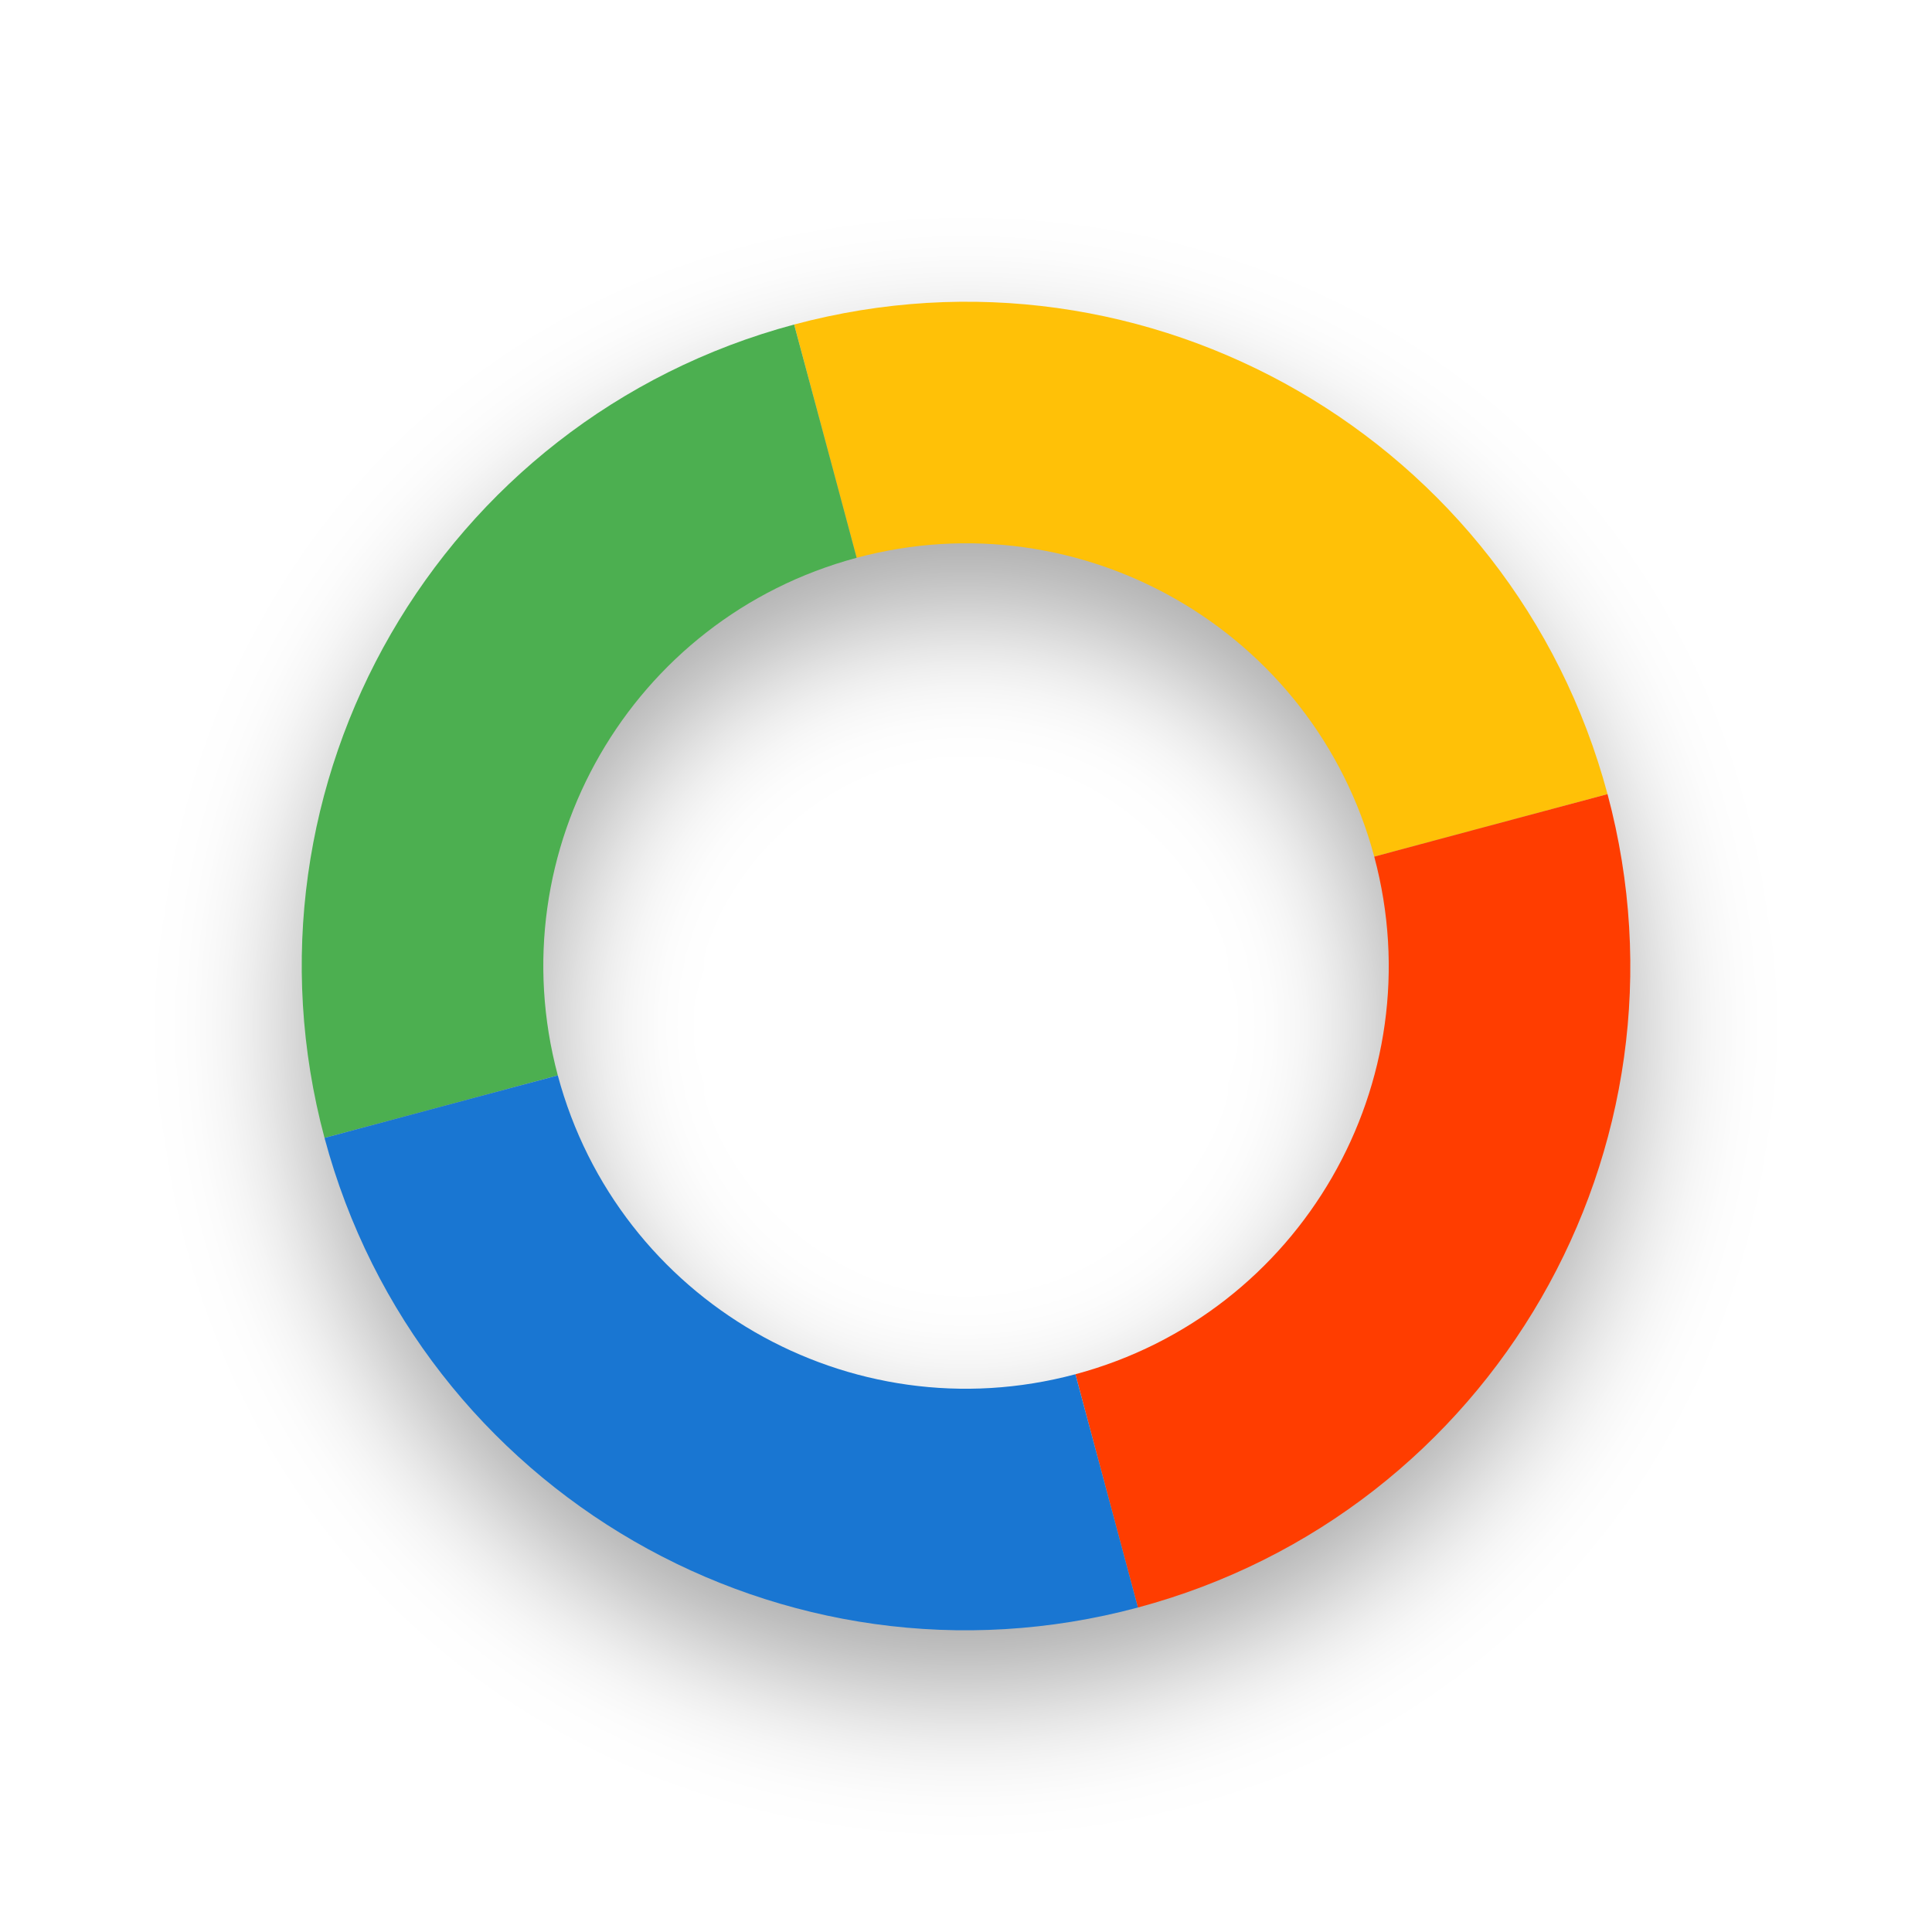
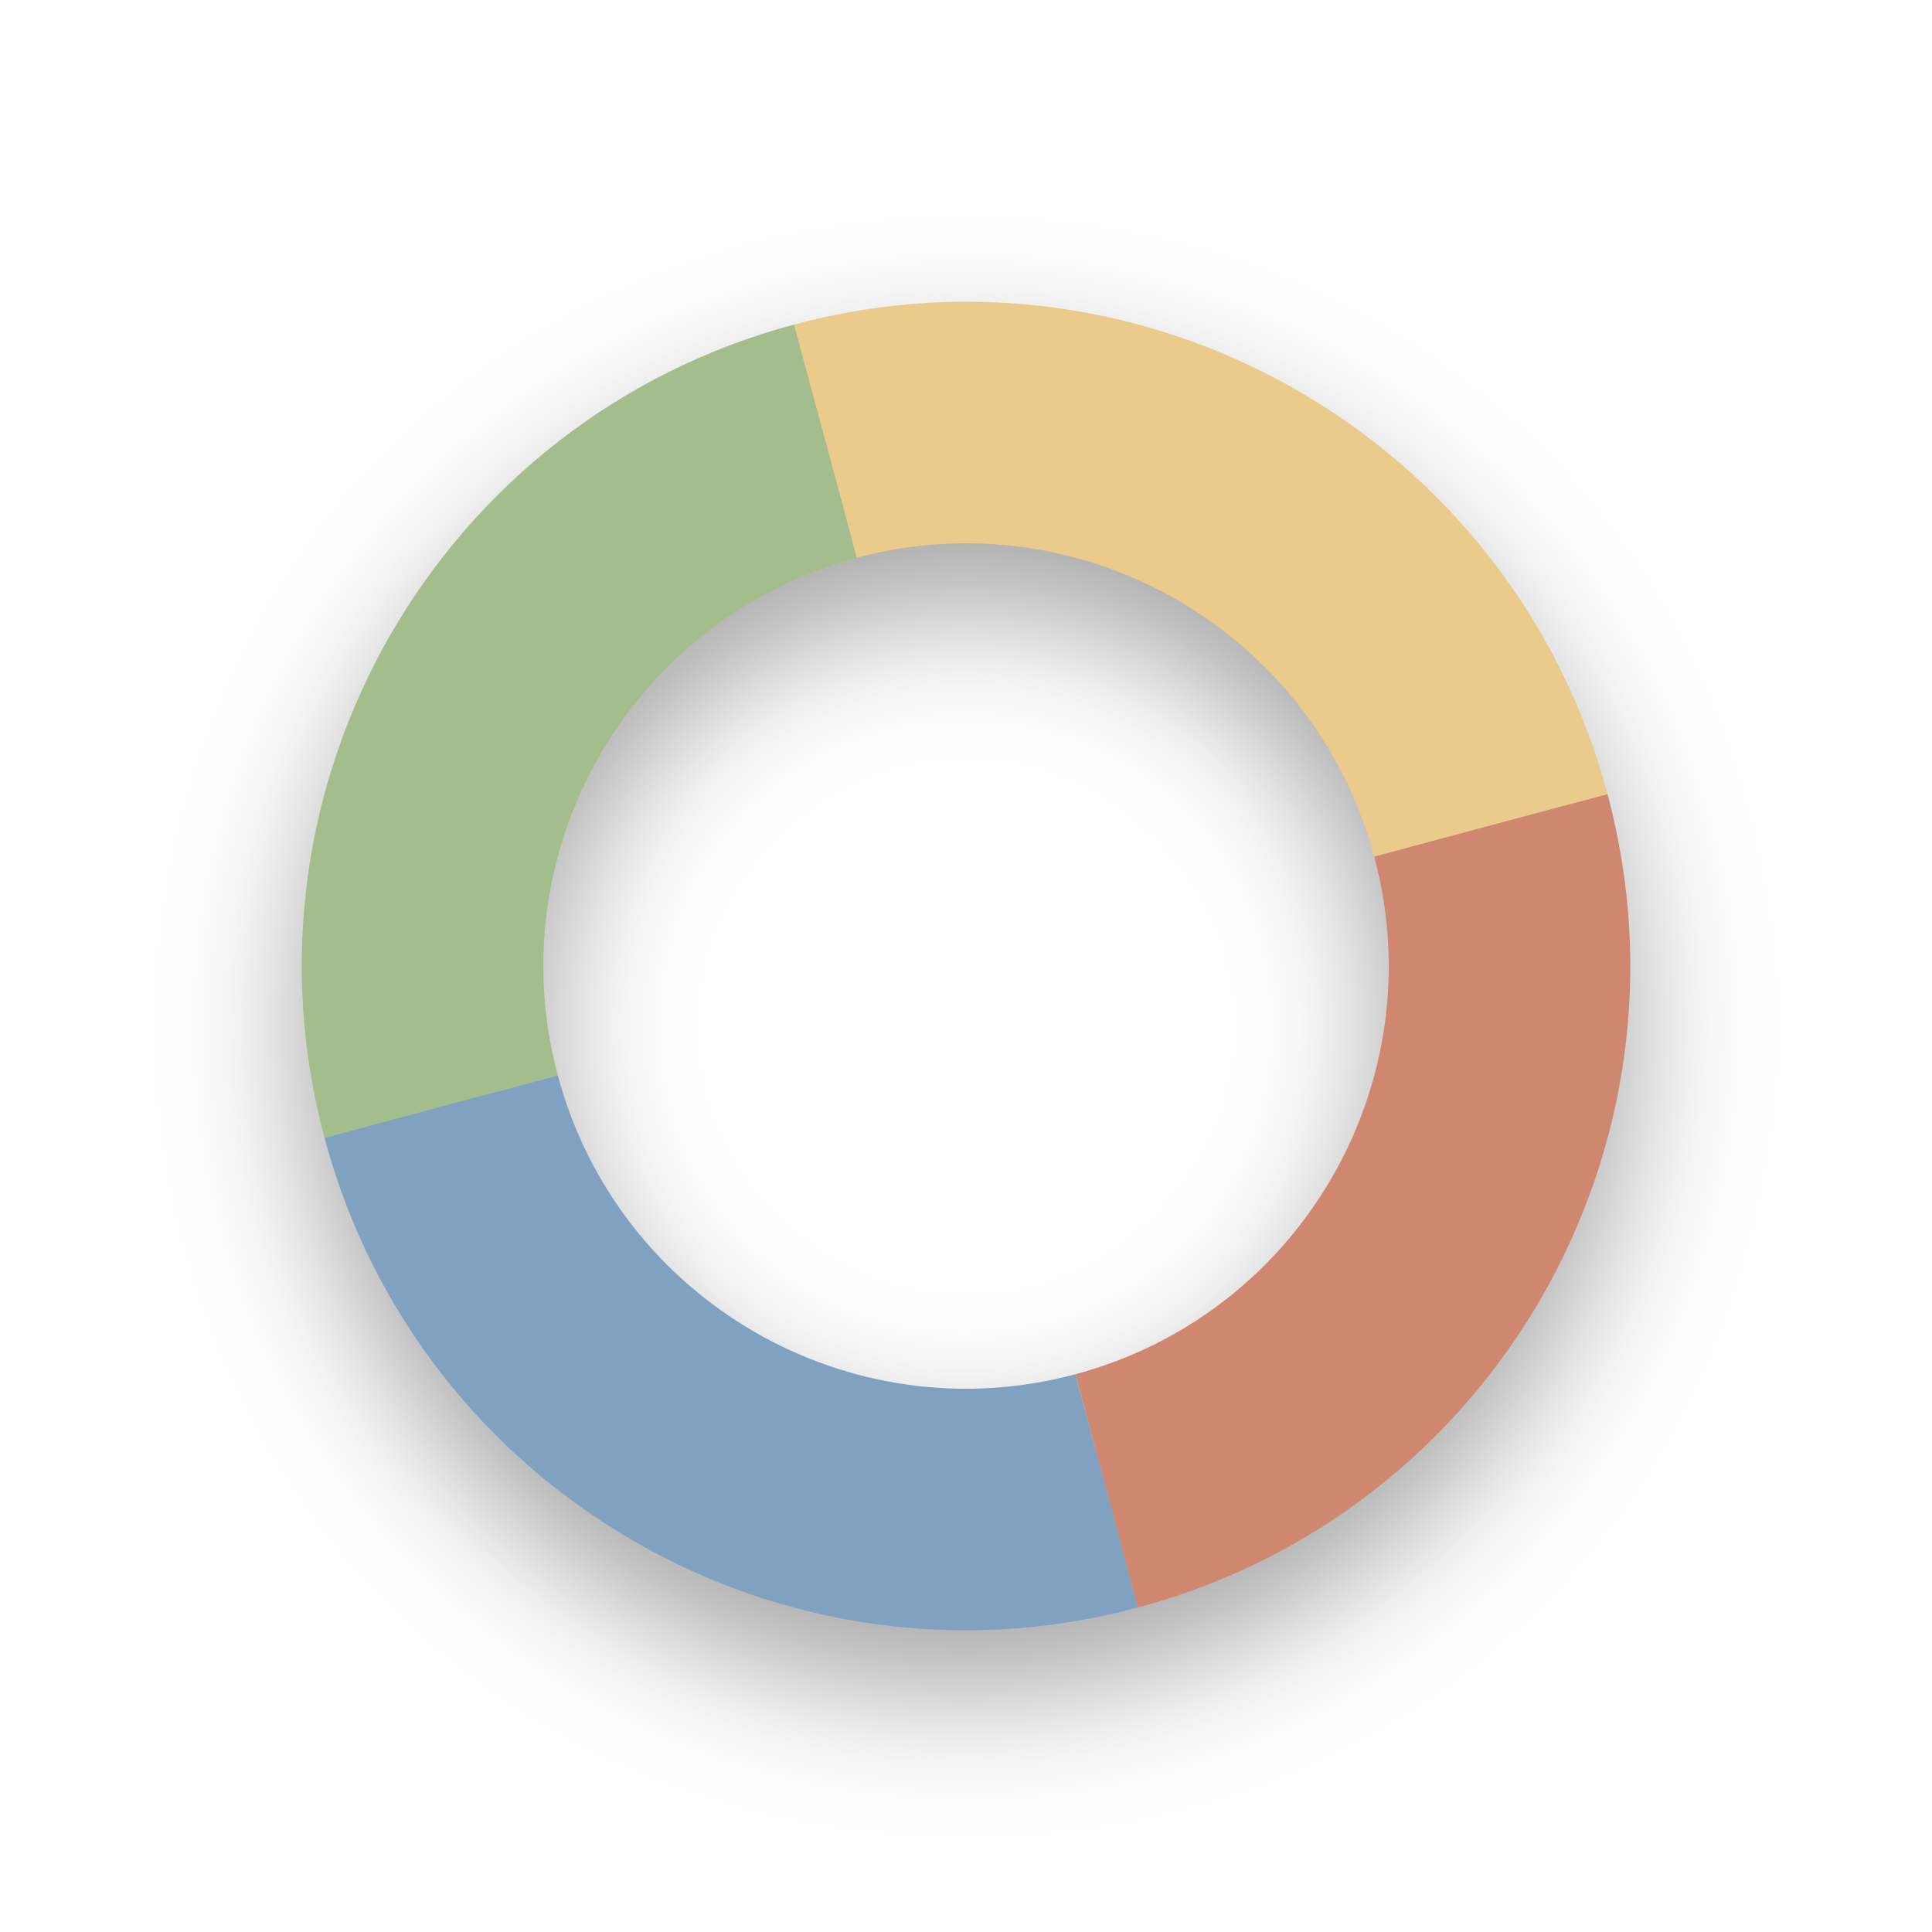
<svg xmlns="http://www.w3.org/2000/svg" width="32" height="32" viewBox="0 0 32 32" id="svg2" version="1.1">
  <defs id="defs4">
    <linearGradient gradientUnits="userSpaceOnUse" gradientTransform="matrix(1.028313,0,0,0.9836115,343.323,796.7172)" x1="17.871" y1="7.669" x2="17.871" y2="17.893" id="linearGradient-colour1">
      <stop stop-color="#FBB114" offset="0%" id="stop7" />
      <stop stop-color="#FF9508" offset="100%" id="stop9" />
    </linearGradient>
    <linearGradient gradientUnits="userSpaceOnUse" gradientTransform="matrix(0.944652,0,0,1.070723,343.323,796.7172)" x1="23.954" y1="8.61" x2="23.954" y2="19.256" id="linearGradient-colour2">
      <stop stop-color="#FF645D" offset="0%" id="stop12" />
      <stop stop-color="#FF4332" offset="100%" id="stop14" />
    </linearGradient>
    <linearGradient gradientUnits="userSpaceOnUse" gradientTransform="matrix(1.103708,0,0,0.9164209,343.323,796.7172)" x1="20.127" y1="19.205" x2="20.127" y2="29.033" id="linearGradient-colour3">
      <stop stop-color="#CA70E1" offset="0%" id="stop17" />
      <stop stop-color="#B452CB" offset="100%" id="stop19" />
    </linearGradient>
    <linearGradient gradientUnits="userSpaceOnUse" gradientTransform="matrix(1.028313,0,0,0.9836116,343.323,796.7172)" x1="16.36" y1="17.893" x2="16.36" y2="28.118" id="linearGradient-colour4">
      <stop stop-color="#14ADF6" offset="0%" id="stop22" />
      <stop stop-color="#1191F4" offset="100%" id="stop24" />
    </linearGradient>
    <linearGradient gradientUnits="userSpaceOnUse" gradientTransform="matrix(0.944652,0,0,1.070723,343.323,796.7172)" x1="13.308" y1="13.619" x2="13.308" y2="24.265" id="linearGradient-colour5">
      <stop stop-color="#52CF30" offset="0%" id="stop27" />
      <stop stop-color="#3BBD1C" offset="100%" id="stop29" />
    </linearGradient>
    <linearGradient gradientUnits="userSpaceOnUse" gradientTransform="matrix(1.103708,0,0,0.9164209,343.323,796.7172)" x1="11.766" y1="9.377" x2="11.766" y2="19.205" id="linearGradient-colour6">
      <stop stop-color="#FFD305" offset="0%" id="stop32" />
      <stop stop-color="#FDCF01" offset="100%" id="stop34" />
    </linearGradient>
    <filter style="color-interpolation-filters:sRGB" id="filter959" x="-0.12" width="1.24" y="-0.12" height="1.24">
      <feGaussianBlur stdDeviation="1.1" id="feGaussianBlur961" />
    </filter>
  </defs>
  <g id="layer1" transform="translate(0,-1020.362)">
    <path id="path921" d="m 16,1026.362 a 11,11 0 0 0 -11,11 11,11 0 0 0 11,11 11,11 0 0 0 11,-11 11,11 0 0 0 -11,-11 z m 0,4 a 7,7 0 0 1 7,7 7,7 0 0 1 -7,7 7,7 0 0 1 -7,-7 7,7 0 0 1 7,-7 z" style="opacity:0.35;fill:#000000;fill-opacity:1;stroke:none;stroke-width:2.444;stroke-linecap:round;stroke-linejoin:round;stroke-miterlimit:4;stroke-dasharray:none;stroke-opacity:1;paint-order:stroke fill markers;filter:url(#filter959)" />
    <g id="g873" transform="rotate(75,35.99999,1010.298)">
-       <path id="path843" transform="translate(0,1020.362)" d="M 56,5 A 11,11 0 0 0 45,16 h 4 a 7,7 0 0 1 7,-7 z" style="opacity:1;fill:#ffc107;fill-opacity:1;stroke:none;stroke-width:1.76;stroke-linecap:round;stroke-linejoin:round;stroke-miterlimit:4;stroke-dasharray:none;stroke-opacity:1;paint-order:stroke fill markers" />
-       <path id="path851" transform="translate(0,1020.362)" d="m 56,5 v 4 a 7,7 0 0 1 7,7 h 4 A 11,11 0 0 0 56,5 Z" style="opacity:1;fill:#ff3d00;fill-opacity:1;stroke:none;stroke-width:1.76;stroke-linecap:round;stroke-linejoin:round;stroke-miterlimit:4;stroke-dasharray:none;stroke-opacity:1;paint-order:stroke fill markers" />
-       <path id="path853" transform="translate(0,1020.362)" d="M 45,16 A 11,11 0 0 0 56,27 V 23 A 7,7 0 0 1 49,16 Z" style="opacity:1;fill:#4caf50;fill-opacity:1;stroke:none;stroke-width:1.76;stroke-linecap:round;stroke-linejoin:round;stroke-miterlimit:4;stroke-dasharray:none;stroke-opacity:1;paint-order:stroke fill markers" />
-       <path id="path855" transform="translate(0,1020.362)" d="m 63,16 a 7,7 0 0 1 -7,7 v 4 A 11,11 0 0 0 67,16 Z" style="opacity:1;fill:#1976d2;fill-opacity:1;stroke:none;stroke-width:1.76;stroke-linecap:round;stroke-linejoin:round;stroke-miterlimit:4;stroke-dasharray:none;stroke-opacity:1;paint-order:stroke fill markers" />
+       <path id="path843" transform="translate(0,1020.362)" d="M 56,5 A 11,11 0 0 0 45,16 h 4 a 7,7 0 0 1 7,-7 z" style="opacity:1;fill:#ebcb8b;fill-opacity:1;stroke:none;stroke-width:1.76;stroke-linecap:round;stroke-linejoin:round;stroke-miterlimit:4;stroke-dasharray:none;stroke-opacity:1;paint-order:stroke fill markers" />
+       <path id="path851" transform="translate(0,1020.362)" d="m 56,5 v 4 a 7,7 0 0 1 7,7 h 4 A 11,11 0 0 0 56,5 Z" style="opacity:1;fill:#d08770;fill-opacity:1;stroke:none;stroke-width:1.76;stroke-linecap:round;stroke-linejoin:round;stroke-miterlimit:4;stroke-dasharray:none;stroke-opacity:1;paint-order:stroke fill markers" />
+       <path id="path853" transform="translate(0,1020.362)" d="M 45,16 A 11,11 0 0 0 56,27 V 23 A 7,7 0 0 1 49,16 Z" style="opacity:1;fill:#a3be8c;fill-opacity:1;stroke:none;stroke-width:1.76;stroke-linecap:round;stroke-linejoin:round;stroke-miterlimit:4;stroke-dasharray:none;stroke-opacity:1;paint-order:stroke fill markers" />
+       <path id="path855" transform="translate(0,1020.362)" d="m 63,16 a 7,7 0 0 1 -7,7 v 4 A 11,11 0 0 0 67,16 Z" style="opacity:1;fill:#81a1c1;fill-opacity:1;stroke:none;stroke-width:1.76;stroke-linecap:round;stroke-linejoin:round;stroke-miterlimit:4;stroke-dasharray:none;stroke-opacity:1;paint-order:stroke fill markers" />
    </g>
  </g>
</svg>
